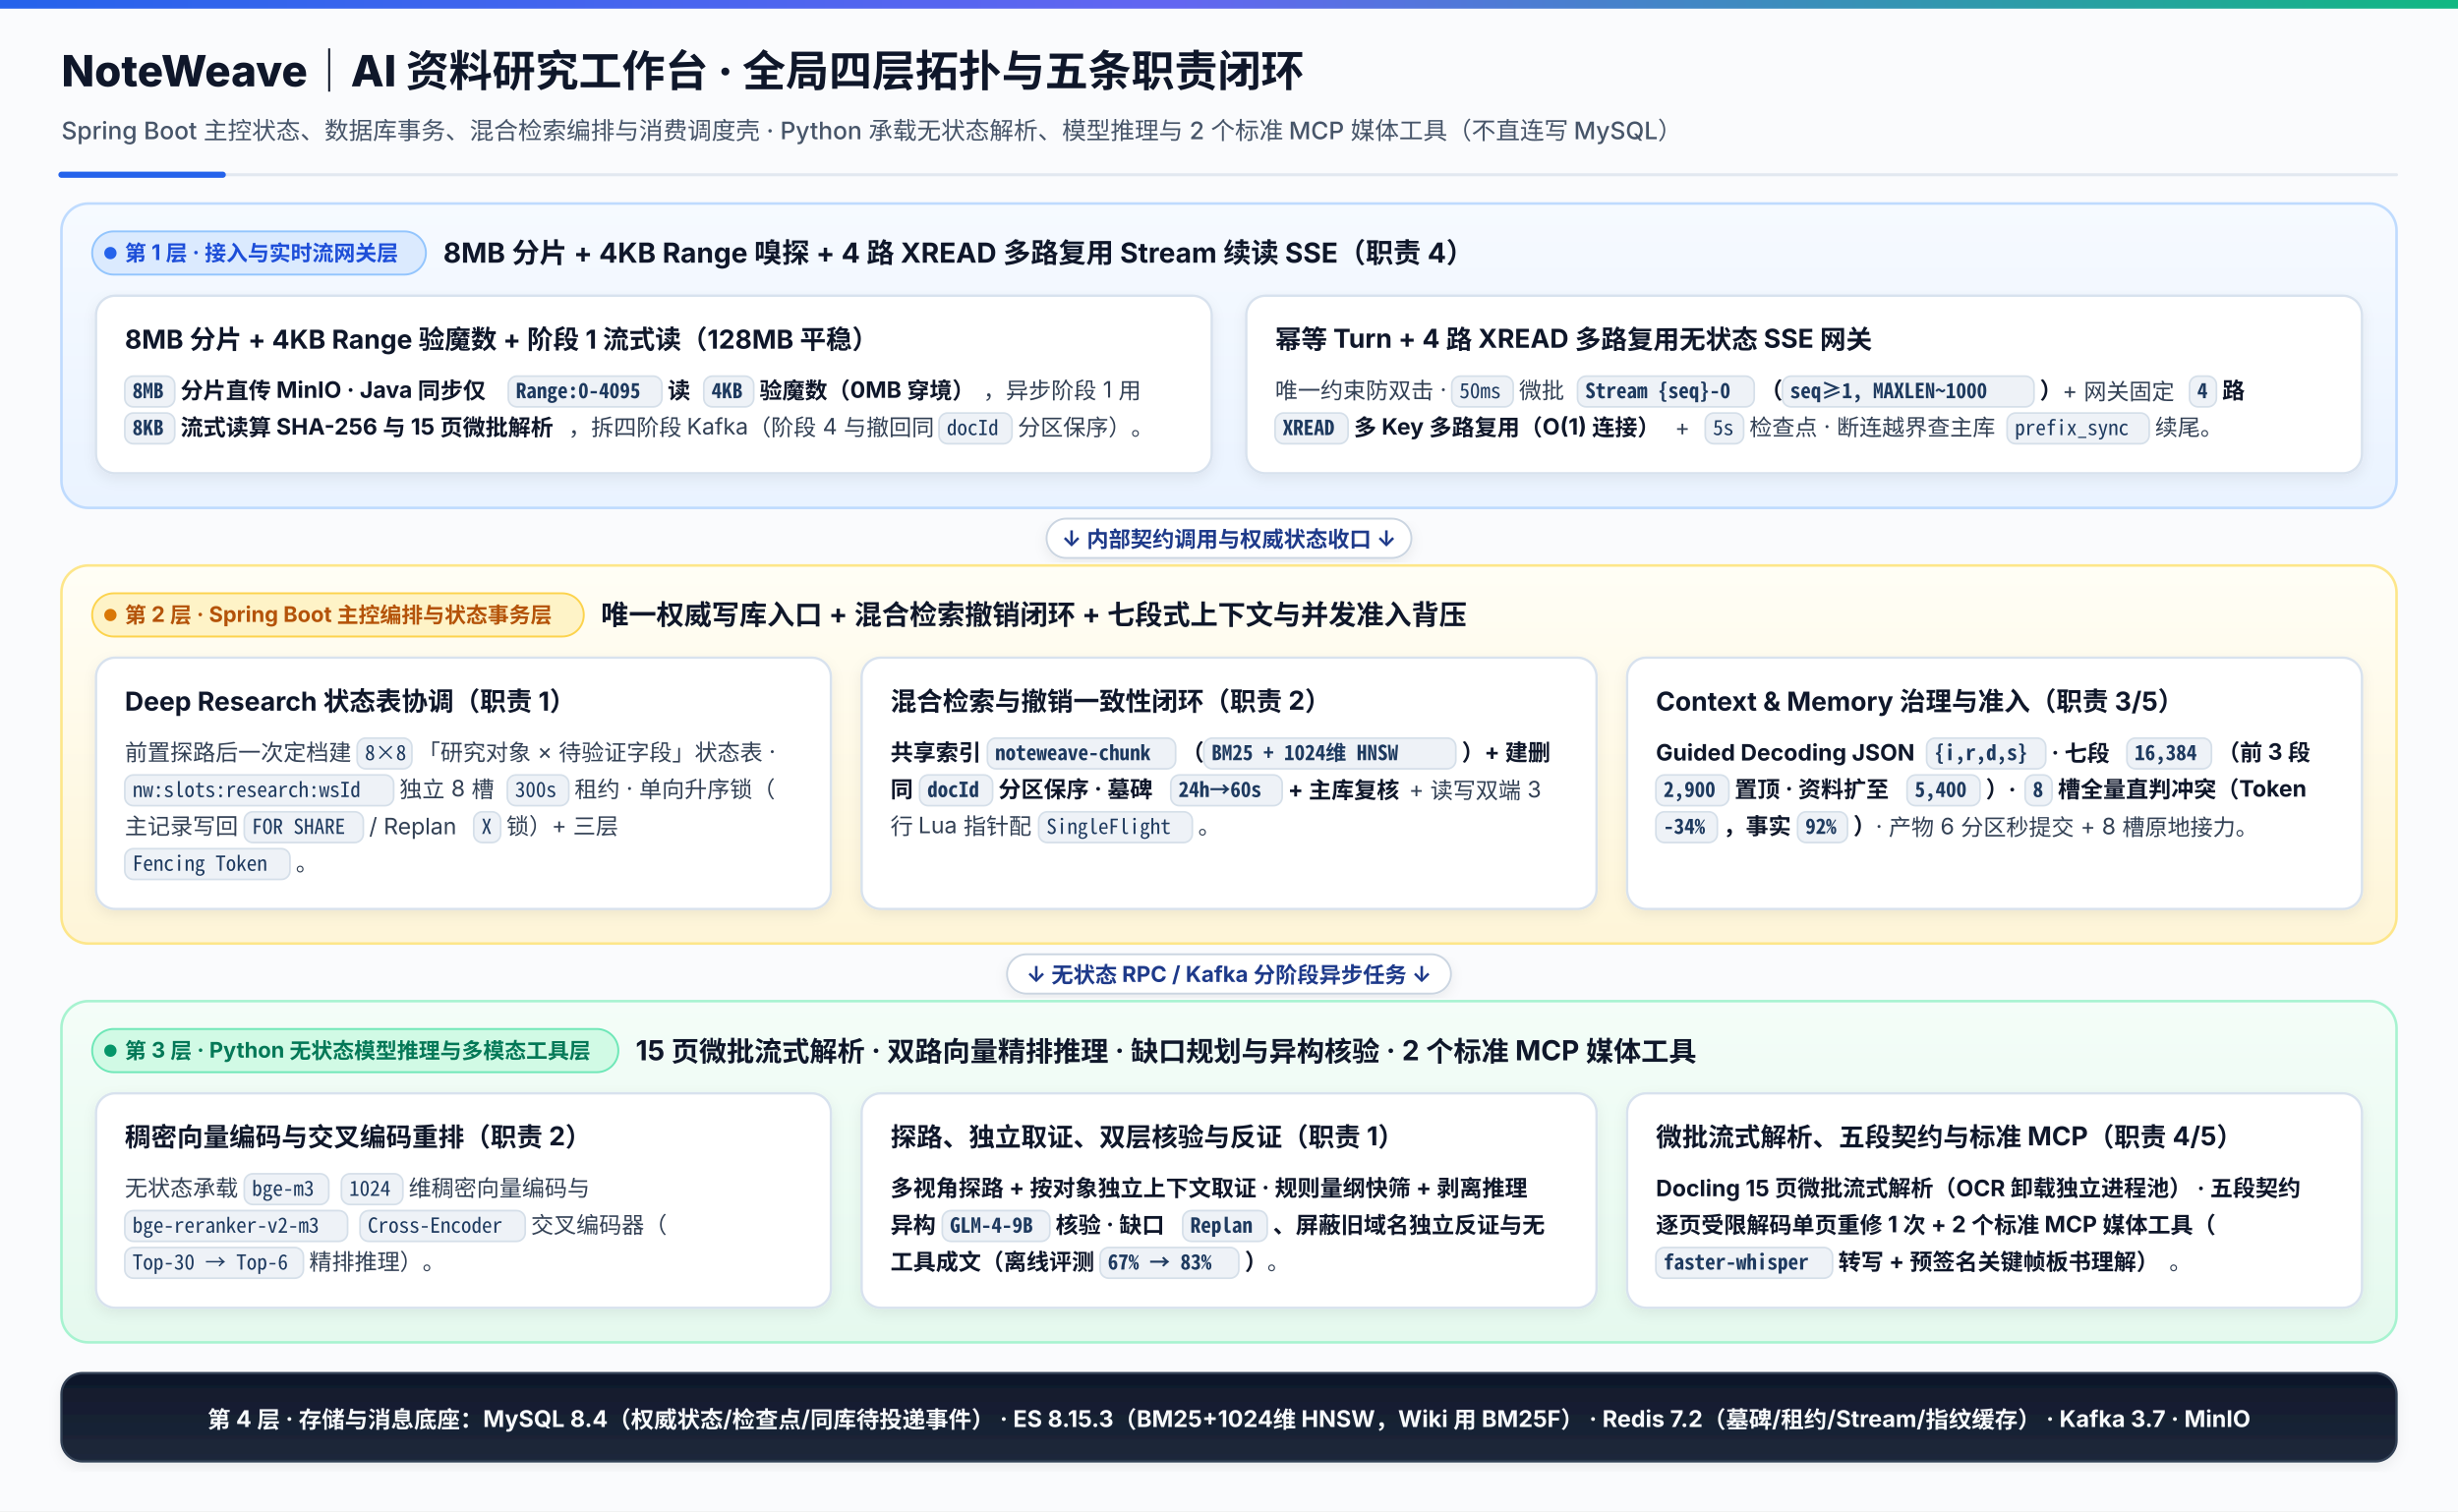
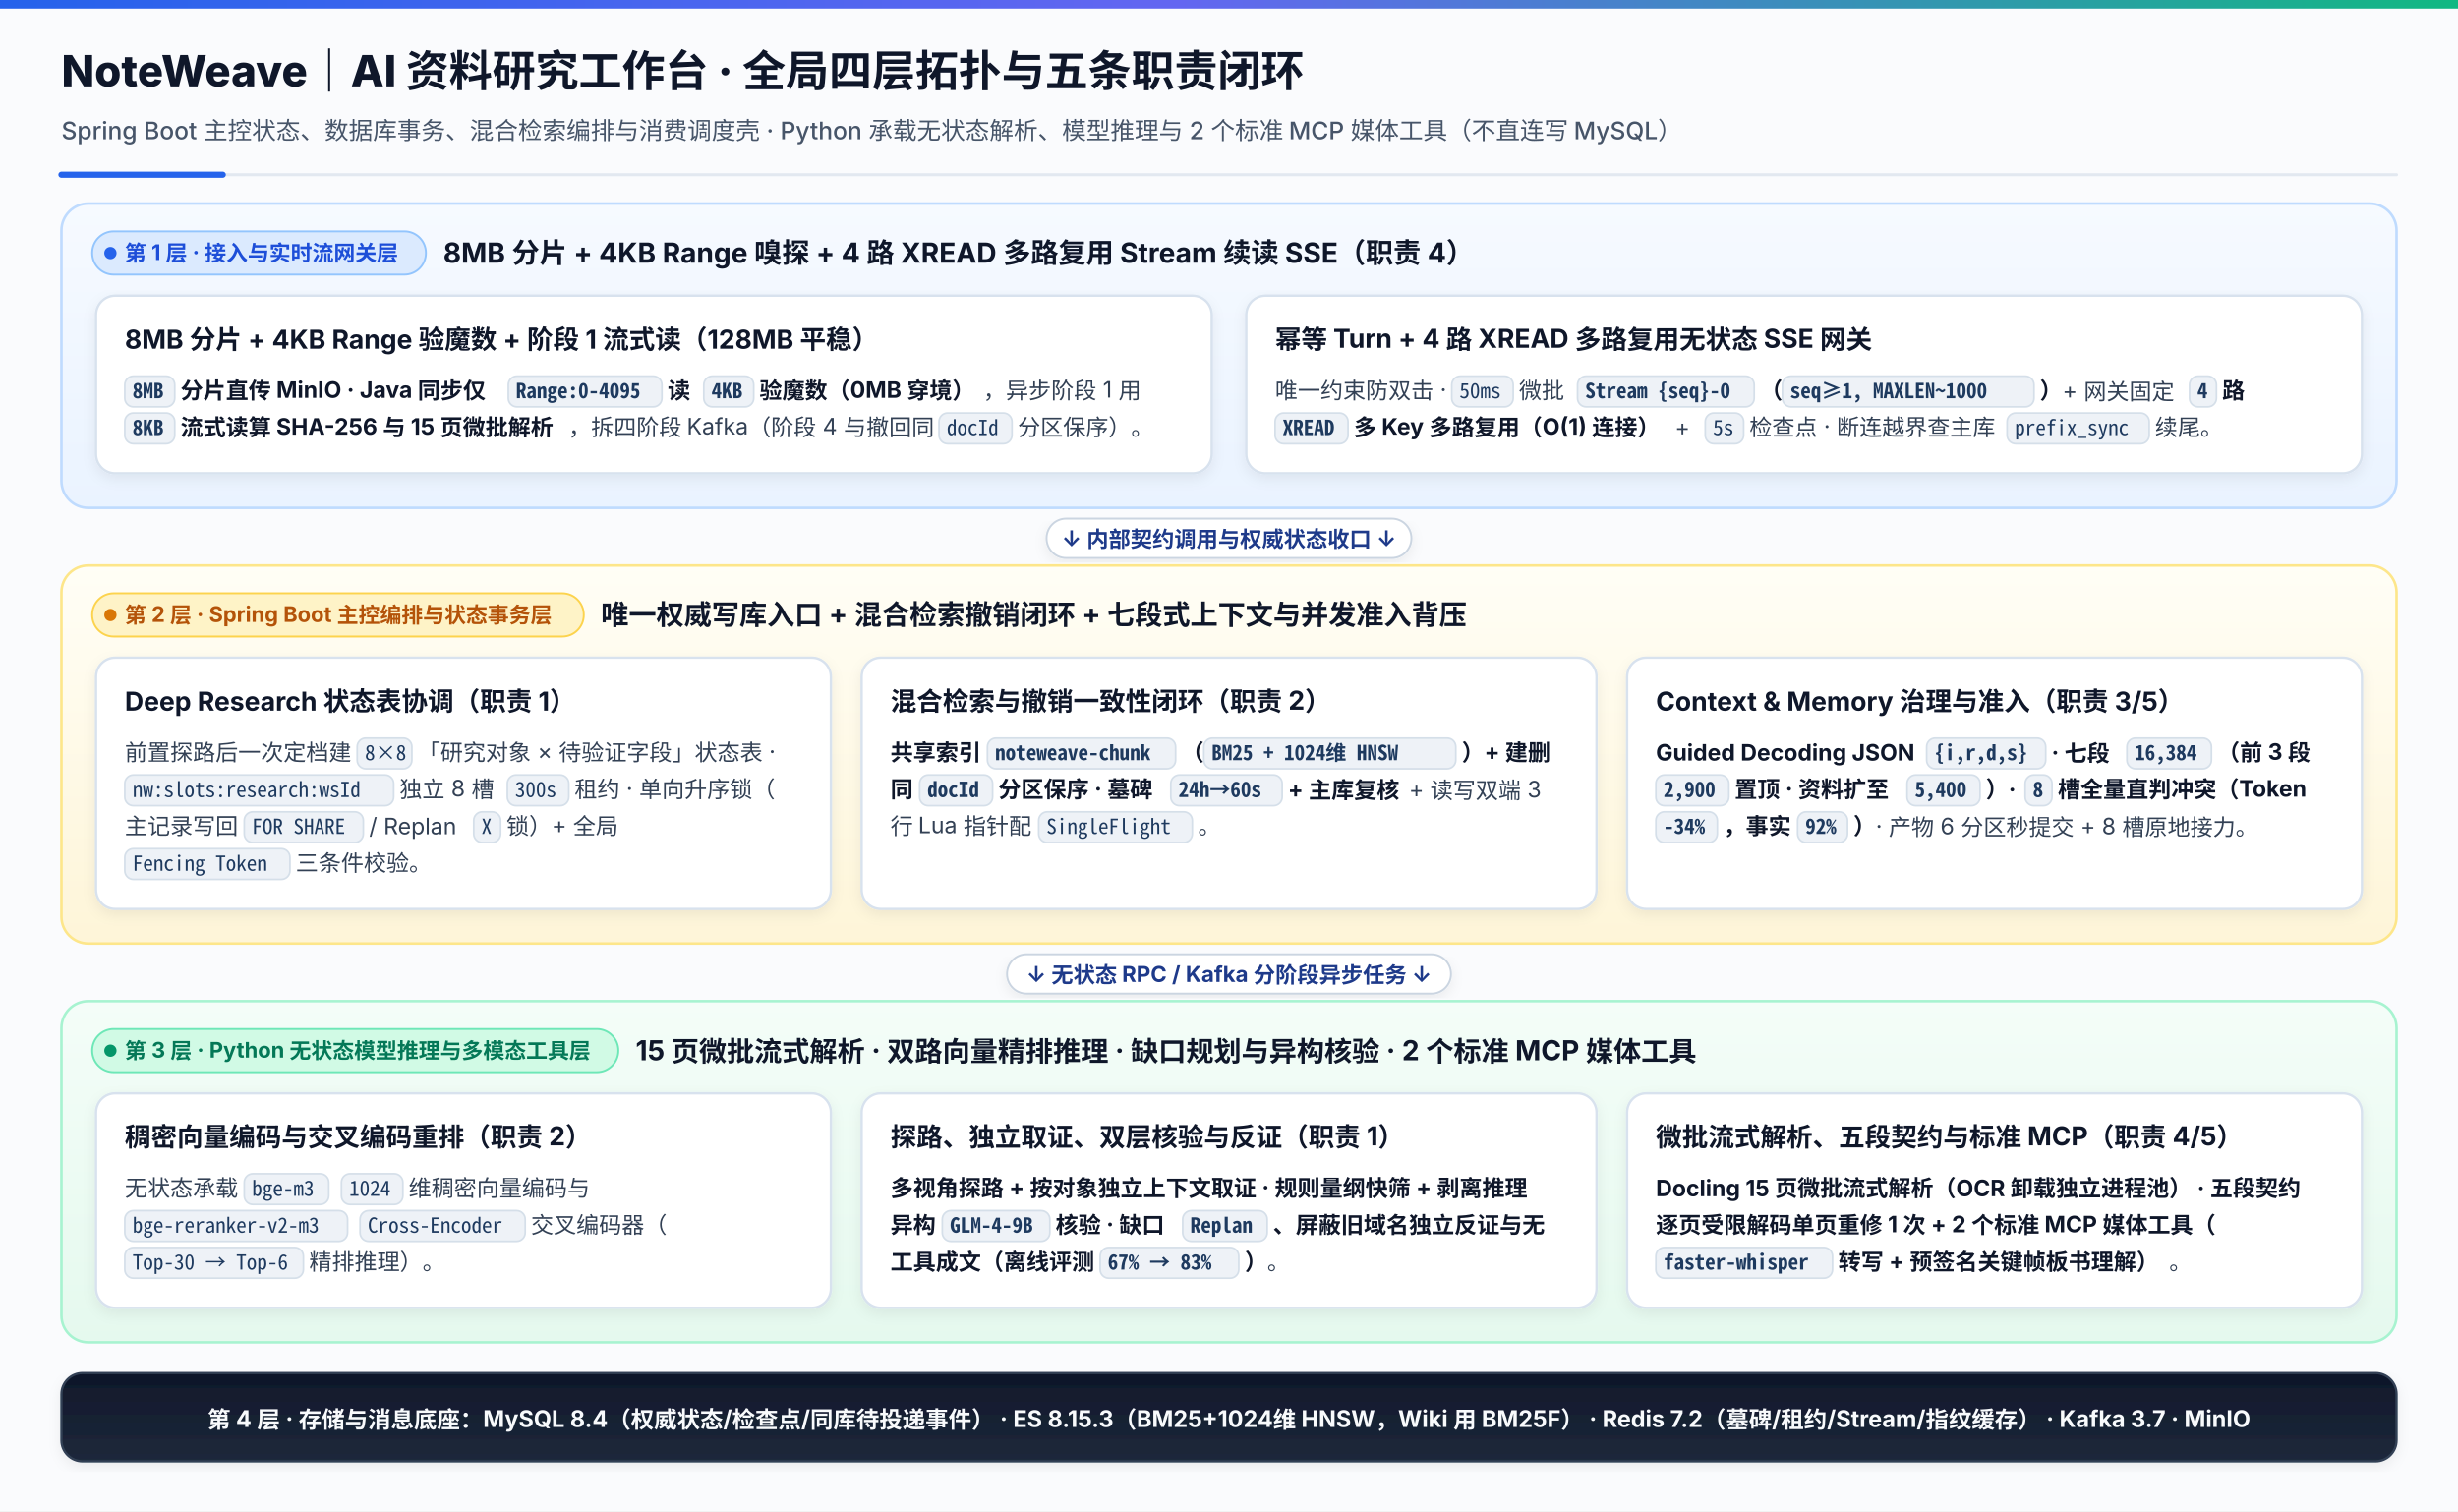
<svg xmlns="http://www.w3.org/2000/svg" width="1280" height="787" viewBox="0 0 1280 787">
  <defs>
    <linearGradient id="top-ribbon" x1="0%" y1="0%" x2="100%" y2="0%">
      <stop offset="0%" stop-color="#2563eb" />
      <stop offset="48%" stop-color="#6366f1" />
      <stop offset="100%" stop-color="#10b981" />
    </linearGradient>
    <filter id="card-shadow" x="-4%" y="-6%" width="108%" height="118%">
      <feDropShadow dx="0" dy="2.5" stdDeviation="3.2" flood-color="#0f172a" flood-opacity="0.065" />
    </filter>
    <linearGradient id="vg_0" x1="0%" y1="0%" x2="0%" y2="100%">
      <stop offset="0%" stop-color="#f6faff" />
      <stop offset="100%" stop-color="#eaf3ff" />
    </linearGradient>
    <linearGradient id="vg_1" x1="0%" y1="0%" x2="0%" y2="100%">
      <stop offset="0%" stop-color="#fffef6" />
      <stop offset="100%" stop-color="#fef5d8" />
    </linearGradient>
    <linearGradient id="vg_2" x1="0%" y1="0%" x2="0%" y2="100%">
      <stop offset="0%" stop-color="#f4fdf8" />
      <stop offset="100%" stop-color="#e5f9ee" />
    </linearGradient>
    <linearGradient id="vg_3" x1="0%" y1="0%" x2="0%" y2="100%">
      <stop offset="0%" stop-color="#0f172a" />
      <stop offset="100%" stop-color="#1e293b" />
    </linearGradient>
  </defs>
  <rect x="0" y="0" width="1280" height="787" fill="#fafbfd" />
  <rect x="0" y="0" width="1280" height="4.5" fill="url(#top-ribbon)" />
  <line x1="32.0" y1="91.0" x2="1248.0" y2="91.0" stroke="#e2e8f0" stroke-width="1.6" stroke-linecap="round" />
  <line x1="32.0" y1="91.0" x2="116.0" y2="91.0" stroke="#2563eb" stroke-width="3.2" stroke-linecap="round" />
  <rect x="32.0" y="106.0" width="1216.0" height="158.5" fill="url(#vg_0)" stroke="#bfdbfe" stroke-width="1.35" rx="14" ry="14" />
  <rect x="48.0" y="120.5" width="173.8" height="22.5" fill="#dbeafe" stroke="#93c5fd" stroke-width="1.0" rx="11.2" ry="11.2" />
  <rect x="50.0" y="154.0" width="581.0" height="92.5" fill="#ffffff" stroke="#d8e2ee" stroke-width="1.25" rx="10" ry="10" filter="url(#card-shadow)" />
  <rect x="65.0" y="195.9" width="26.0" height="16.0" fill="#eef2f7" stroke="#d5dfe9" stroke-width="0.9" rx="4.5" ry="4.5" />
  <rect x="264.7" y="195.9" width="80.0" height="16.0" fill="#eef2f7" stroke="#d5dfe9" stroke-width="0.9" rx="4.5" ry="4.5" />
  <rect x="366.5" y="195.9" width="26.0" height="16.0" fill="#eef2f7" stroke="#d5dfe9" stroke-width="0.9" rx="4.5" ry="4.5" />
  <rect x="65.0" y="215.1" width="26.0" height="16.0" fill="#eef2f7" stroke="#d5dfe9" stroke-width="0.9" rx="4.5" ry="4.5" />
  <rect x="489.0" y="215.1" width="38.0" height="16.0" fill="#eef2f7" stroke="#d5dfe9" stroke-width="0.9" rx="4.5" ry="4.5" />
  <rect x="649.0" y="154.0" width="581.0" height="92.5" fill="#ffffff" stroke="#d8e2ee" stroke-width="1.25" rx="10" ry="10" filter="url(#card-shadow)" />
  <rect x="756.0" y="195.9" width="32.0" height="16.0" fill="#eef2f7" stroke="#d5dfe9" stroke-width="0.9" rx="4.5" ry="4.5" />
  <rect x="821.5" y="195.9" width="92.0" height="16.0" fill="#eef2f7" stroke="#d5dfe9" stroke-width="0.9" rx="4.5" ry="4.5" />
  <rect x="928.2" y="195.9" width="131.0" height="16.0" fill="#eef2f7" stroke="#d5dfe9" stroke-width="0.9" rx="4.5" ry="4.5" />
  <rect x="1140.2" y="195.9" width="14.0" height="16.0" fill="#eef2f7" stroke="#d5dfe9" stroke-width="0.9" rx="4.5" ry="4.5" />
  <rect x="664.0" y="215.1" width="38.0" height="16.0" fill="#eef2f7" stroke="#d5dfe9" stroke-width="0.9" rx="4.5" ry="4.5" />
  <rect x="888.0" y="215.1" width="20.0" height="16.0" fill="#eef2f7" stroke="#d5dfe9" stroke-width="0.9" rx="4.5" ry="4.5" />
  <rect x="1045.2" y="215.1" width="74.0" height="16.0" fill="#eef2f7" stroke="#d5dfe9" stroke-width="0.9" rx="4.5" ry="4.5" />
  <rect x="545.0" y="270.1" width="190.0" height="20.5" fill="#ffffff" stroke="#cbd5e1" stroke-width="1.0" rx="10.2" ry="10.2" filter="url(#card-shadow)" />
  <rect x="32.0" y="294.5" width="1216.0" height="196.9" fill="url(#vg_1)" stroke="#fde68a" stroke-width="1.35" rx="14" ry="14" />
  <rect x="48.0" y="309.0" width="256.0" height="22.5" fill="#fef3c7" stroke="#fcd34d" stroke-width="1.0" rx="11.2" ry="11.2" />
  <rect x="50.0" y="342.5" width="382.7" height="130.9" fill="#ffffff" stroke="#d8e2ee" stroke-width="1.25" rx="10" ry="10" filter="url(#card-shadow)" />
  <rect x="186.0" y="384.4" width="28.5" height="16.0" fill="#eef2f7" stroke="#d5dfe9" stroke-width="0.9" rx="4.5" ry="4.5" />
  <rect x="65.0" y="403.6" width="140.0" height="16.0" fill="#eef2f7" stroke="#d5dfe9" stroke-width="0.9" rx="4.5" ry="4.5" />
  <rect x="264.2" y="403.6" width="32.0" height="16.0" fill="#eef2f7" stroke="#d5dfe9" stroke-width="0.9" rx="4.5" ry="4.5" />
  <rect x="127.2" y="422.8" width="62.0" height="16.0" fill="#eef2f7" stroke="#d5dfe9" stroke-width="0.9" rx="4.5" ry="4.5" />
  <rect x="246.7" y="422.8" width="14.0" height="16.0" fill="#eef2f7" stroke="#d5dfe9" stroke-width="0.9" rx="4.5" ry="4.5" />
  <rect x="65.0" y="442.0" width="86.0" height="16.0" fill="#eef2f7" stroke="#d5dfe9" stroke-width="0.9" rx="4.5" ry="4.5" />
  <rect x="448.7" y="342.5" width="382.7" height="130.9" fill="#ffffff" stroke="#d8e2ee" stroke-width="1.25" rx="10" ry="10" filter="url(#card-shadow)" />
  <rect x="514.2" y="384.4" width="98.0" height="16.0" fill="#eef2f7" stroke="#d5dfe9" stroke-width="0.9" rx="4.5" ry="4.5" />
  <rect x="626.9" y="384.4" width="131.2" height="16.0" fill="#eef2f7" stroke="#d5dfe9" stroke-width="0.9" rx="4.5" ry="4.5" />
  <rect x="478.9" y="403.6" width="38.0" height="16.0" fill="#eef2f7" stroke="#d5dfe9" stroke-width="0.9" rx="4.5" ry="4.5" />
  <rect x="609.7" y="403.6" width="58.0" height="16.0" fill="#eef2f7" stroke="#d5dfe9" stroke-width="0.9" rx="4.5" ry="4.5" />
  <rect x="540.9" y="422.8" width="80.0" height="16.0" fill="#eef2f7" stroke="#d5dfe9" stroke-width="0.9" rx="4.5" ry="4.5" />
  <rect x="847.3" y="342.5" width="382.7" height="130.9" fill="#ffffff" stroke="#d8e2ee" stroke-width="1.25" rx="10" ry="10" filter="url(#card-shadow)" />
  <rect x="1003.3" y="384.4" width="62.0" height="16.0" fill="#eef2f7" stroke="#d5dfe9" stroke-width="0.9" rx="4.5" ry="4.5" />
  <rect x="1107.6" y="384.4" width="44.0" height="16.0" fill="#eef2f7" stroke="#d5dfe9" stroke-width="0.9" rx="4.5" ry="4.5" />
  <rect x="862.3" y="403.6" width="38.0" height="16.0" fill="#eef2f7" stroke="#d5dfe9" stroke-width="0.9" rx="4.5" ry="4.5" />
  <rect x="993.1" y="403.6" width="38.0" height="16.0" fill="#eef2f7" stroke="#d5dfe9" stroke-width="0.9" rx="4.5" ry="4.5" />
  <rect x="1054.6" y="403.6" width="14.0" height="16.0" fill="#eef2f7" stroke="#d5dfe9" stroke-width="0.9" rx="4.5" ry="4.5" />
  <rect x="862.3" y="422.8" width="32.0" height="16.0" fill="#eef2f7" stroke="#d5dfe9" stroke-width="0.9" rx="4.5" ry="4.5" />
  <rect x="936.1" y="422.8" width="26.0" height="16.0" fill="#eef2f7" stroke="#d5dfe9" stroke-width="0.9" rx="4.5" ry="4.5" />
  <rect x="524.4" y="497.0" width="231.2" height="20.5" fill="#ffffff" stroke="#cbd5e1" stroke-width="1.0" rx="10.2" ry="10.2" filter="url(#card-shadow)" />
  <rect x="32.0" y="521.4" width="1216.0" height="177.7" fill="url(#vg_2)" stroke="#a7f3d0" stroke-width="1.35" rx="14" ry="14" />
  <rect x="48.0" y="535.9" width="274.0" height="22.5" fill="#d1fae5" stroke="#6ee7b7" stroke-width="1.0" rx="11.2" ry="11.2" />
  <rect x="50.0" y="569.4" width="382.7" height="111.7" fill="#ffffff" stroke="#d8e2ee" stroke-width="1.25" rx="10" ry="10" filter="url(#card-shadow)" />
  <rect x="127.2" y="611.3" width="44.0" height="16.0" fill="#eef2f7" stroke="#d5dfe9" stroke-width="0.9" rx="4.5" ry="4.5" />
  <rect x="177.8" y="611.3" width="32.0" height="16.0" fill="#eef2f7" stroke="#d5dfe9" stroke-width="0.9" rx="4.5" ry="4.5" />
  <rect x="65.0" y="630.5" width="116.0" height="16.0" fill="#eef2f7" stroke="#d5dfe9" stroke-width="0.9" rx="4.5" ry="4.5" />
  <rect x="187.5" y="630.5" width="86.0" height="16.0" fill="#eef2f7" stroke="#d5dfe9" stroke-width="0.9" rx="4.5" ry="4.5" />
  <rect x="65.0" y="649.7" width="93.0" height="16.0" fill="#eef2f7" stroke="#d5dfe9" stroke-width="0.9" rx="4.5" ry="4.5" />
  <rect x="448.7" y="569.4" width="382.7" height="111.7" fill="#ffffff" stroke="#d8e2ee" stroke-width="1.25" rx="10" ry="10" filter="url(#card-shadow)" />
  <rect x="490.7" y="630.5" width="56.0" height="16.0" fill="#eef2f7" stroke="#d5dfe9" stroke-width="0.9" rx="4.5" ry="4.5" />
  <rect x="615.9" y="630.5" width="44.0" height="16.0" fill="#eef2f7" stroke="#d5dfe9" stroke-width="0.9" rx="4.5" ry="4.5" />
  <rect x="572.9" y="649.7" width="72.2" height="16.0" fill="#eef2f7" stroke="#d5dfe9" stroke-width="0.9" rx="4.5" ry="4.5" />
  <rect x="847.3" y="569.4" width="382.7" height="111.7" fill="#ffffff" stroke="#d8e2ee" stroke-width="1.25" rx="10" ry="10" filter="url(#card-shadow)" />
  <rect x="862.3" y="649.7" width="92.0" height="16.0" fill="#eef2f7" stroke="#d5dfe9" stroke-width="0.9" rx="4.5" ry="4.5" />
  <rect x="32.0" y="715.1" width="1216.0" height="46.0" fill="url(#vg_3)" stroke="#334155" stroke-width="1.2" rx="11" ry="11" filter="url(#card-shadow)" />
  <circle cx="57.5" cy="131.8" r="3.2" fill="#2563eb" />
  <circle cx="57.5" cy="320.3" r="3.2" fill="#d97706" />
  <circle cx="57.5" cy="547.2" r="3.2" fill="#059669" />
  <text x="32.0" y="45.0" font-family="Inter, Noto Sans CJK SC, Noto Sans SC, PingFang SC, Microsoft YaHei, sans-serif" font-size="22.5px" font-weight="800" fill="#0f172a">NoteWeave｜AI 资料研究工作台 · 全局四层拓扑与五条职责闭环</text>
  <text x="32.0" y="72.5" font-family="Inter, Noto Sans CJK SC, Noto Sans SC, PingFang SC, Microsoft YaHei, sans-serif" font-size="12.6px" font-weight="500" fill="#475569">Spring Boot 主控状态、数据库事务、混合检索编排与消费调度壳 · Python 承载无状态解析、模型推理与 2 个标准 MCP 媒体工具（不直连写 MySQL）</text>
  <text x="65.0" y="135.8" font-family="Inter, Noto Sans CJK SC, Noto Sans SC, PingFang SC, Microsoft YaHei, sans-serif" font-size="11.2px" font-weight="700" fill="#1d4ed8">第 1 层 · 接入与实时流网关层</text>
  <text x="230.8" y="136.8" font-family="Inter, Noto Sans CJK SC, Noto Sans SC, PingFang SC, Microsoft YaHei, sans-serif" font-size="14.4px" font-weight="700" fill="#0f172a">8MB 分片 + 4KB Range 嗅探 + 4 路 XREAD 多路复用 Stream 续读 SSE（职责 4）</text>
  <text x="65.0" y="181.6" font-family="Inter, Noto Sans CJK SC, Noto Sans SC, PingFang SC, Microsoft YaHei, sans-serif" font-size="13.6px" font-weight="700" fill="#0f172a">8MB 分片 + 4KB Range 验魔数 + 阶段 1 流式读（128MB 平稳）</text>
  <text x="69.0" y="207.4" font-family="Cascadia Mono, JetBrains Mono, Consolas, Noto Sans Mono CJK SC, monospace" font-size="10.8px" font-weight="700" fill="#1e3a5f">8MB</text>
  <text x="94.0" y="207.6" font-family="Inter, Noto Sans CJK SC, Noto Sans SC, PingFang SC, Microsoft YaHei, sans-serif" font-size="11.8px" font-weight="700" fill="#0f172a"> 分片直传 MinIO · Java 同步仅 </text>
  <text x="268.7" y="207.4" font-family="Cascadia Mono, JetBrains Mono, Consolas, Noto Sans Mono CJK SC, monospace" font-size="10.8px" font-weight="700" fill="#1e3a5f">Range:0-4095</text>
  <text x="347.7" y="207.6" font-family="Inter, Noto Sans CJK SC, Noto Sans SC, PingFang SC, Microsoft YaHei, sans-serif" font-size="11.8px" font-weight="700" fill="#0f172a"> 读 </text>
  <text x="370.5" y="207.4" font-family="Cascadia Mono, JetBrains Mono, Consolas, Noto Sans Mono CJK SC, monospace" font-size="10.8px" font-weight="700" fill="#1e3a5f">4KB</text>
  <text x="395.5" y="207.6" font-family="Inter, Noto Sans CJK SC, Noto Sans SC, PingFang SC, Microsoft YaHei, sans-serif" font-size="11.8px" font-weight="700" fill="#0f172a"> 验魔数（0MB 穿境）</text>
  <text x="512.0" y="207.6" font-family="Inter, Noto Sans CJK SC, Noto Sans SC, PingFang SC, Microsoft YaHei, sans-serif" font-size="11.8px" font-weight="400" fill="#334155">，异步阶段 1 用 </text>
  <text x="69.0" y="226.6" font-family="Cascadia Mono, JetBrains Mono, Consolas, Noto Sans Mono CJK SC, monospace" font-size="10.8px" font-weight="700" fill="#1e3a5f">8KB</text>
  <text x="94.0" y="226.8" font-family="Inter, Noto Sans CJK SC, Noto Sans SC, PingFang SC, Microsoft YaHei, sans-serif" font-size="11.8px" font-weight="700" fill="#0f172a"> 流式读算 SHA-256 与 15 页微批解析</text>
  <text x="296.0" y="226.8" font-family="Inter, Noto Sans CJK SC, Noto Sans SC, PingFang SC, Microsoft YaHei, sans-serif" font-size="11.8px" font-weight="400" fill="#334155">，拆四阶段 Kafka（阶段 4 与撤回同 </text>
  <text x="493.0" y="226.6" font-family="Cascadia Mono, JetBrains Mono, Consolas, Noto Sans Mono CJK SC, monospace" font-size="10.8px" font-weight="400" fill="#1e3a5f">docId</text>
  <text x="530.0" y="226.8" font-family="Inter, Noto Sans CJK SC, Noto Sans SC, PingFang SC, Microsoft YaHei, sans-serif" font-size="11.8px" font-weight="400" fill="#334155"> 分区保序）。</text>
  <text x="664.0" y="181.6" font-family="Inter, Noto Sans CJK SC, Noto Sans SC, PingFang SC, Microsoft YaHei, sans-serif" font-size="13.6px" font-weight="700" fill="#0f172a">幂等 Turn + 4 路 XREAD 多路复用无状态 SSE 网关</text>
  <text x="664.0" y="207.6" font-family="Inter, Noto Sans CJK SC, Noto Sans SC, PingFang SC, Microsoft YaHei, sans-serif" font-size="11.8px" font-weight="400" fill="#334155">唯一约束防双击 · </text>
  <text x="760.0" y="207.4" font-family="Cascadia Mono, JetBrains Mono, Consolas, Noto Sans Mono CJK SC, monospace" font-size="10.8px" font-weight="400" fill="#1e3a5f">50ms</text>
  <text x="791.0" y="207.6" font-family="Inter, Noto Sans CJK SC, Noto Sans SC, PingFang SC, Microsoft YaHei, sans-serif" font-size="11.8px" font-weight="400" fill="#334155"> 微批 </text>
  <text x="825.5" y="207.4" font-family="Cascadia Mono, JetBrains Mono, Consolas, Noto Sans Mono CJK SC, monospace" font-size="10.8px" font-weight="700" fill="#1e3a5f">Stream {seq}-0</text>
  <text x="916.5" y="207.6" font-family="Inter, Noto Sans CJK SC, Noto Sans SC, PingFang SC, Microsoft YaHei, sans-serif" font-size="11.8px" font-weight="700" fill="#0f172a">（</text>
  <text x="932.2" y="207.4" font-family="Cascadia Mono, JetBrains Mono, Consolas, Noto Sans Mono CJK SC, monospace" font-size="10.8px" font-weight="700" fill="#1e3a5f">seq≥1, MAXLEN~1000</text>
  <text x="1062.2" y="207.6" font-family="Inter, Noto Sans CJK SC, Noto Sans SC, PingFang SC, Microsoft YaHei, sans-serif" font-size="11.8px" font-weight="700" fill="#0f172a">）</text>
  <text x="1074.0" y="207.6" font-family="Inter, Noto Sans CJK SC, Noto Sans SC, PingFang SC, Microsoft YaHei, sans-serif" font-size="11.8px" font-weight="400" fill="#334155"> + 网关固定 </text>
  <text x="1144.2" y="207.4" font-family="Cascadia Mono, JetBrains Mono, Consolas, Noto Sans Mono CJK SC, monospace" font-size="10.8px" font-weight="700" fill="#1e3a5f">4</text>
  <text x="1157.2" y="207.6" font-family="Inter, Noto Sans CJK SC, Noto Sans SC, PingFang SC, Microsoft YaHei, sans-serif" font-size="11.8px" font-weight="700" fill="#0f172a"> 路 </text>
  <text x="668.0" y="226.6" font-family="Cascadia Mono, JetBrains Mono, Consolas, Noto Sans Mono CJK SC, monospace" font-size="10.8px" font-weight="700" fill="#1e3a5f">XREAD</text>
  <text x="705.0" y="226.8" font-family="Inter, Noto Sans CJK SC, Noto Sans SC, PingFang SC, Microsoft YaHei, sans-serif" font-size="11.8px" font-weight="700" fill="#0f172a"> 多 Key 多路复用（O(1) 连接）</text>
  <text x="872.2" y="226.8" font-family="Inter, Noto Sans CJK SC, Noto Sans SC, PingFang SC, Microsoft YaHei, sans-serif" font-size="11.8px" font-weight="400" fill="#334155"> + </text>
  <text x="892.0" y="226.6" font-family="Cascadia Mono, JetBrains Mono, Consolas, Noto Sans Mono CJK SC, monospace" font-size="10.8px" font-weight="400" fill="#1e3a5f">5s</text>
  <text x="911.0" y="226.8" font-family="Inter, Noto Sans CJK SC, Noto Sans SC, PingFang SC, Microsoft YaHei, sans-serif" font-size="11.8px" font-weight="400" fill="#334155"> 检查点 · 断连越界查主库 </text>
  <text x="1049.2" y="226.6" font-family="Cascadia Mono, JetBrains Mono, Consolas, Noto Sans Mono CJK SC, monospace" font-size="10.8px" font-weight="400" fill="#1e3a5f">prefix_sync</text>
  <text x="1122.2" y="226.8" font-family="Inter, Noto Sans CJK SC, Noto Sans SC, PingFang SC, Microsoft YaHei, sans-serif" font-size="11.8px" font-weight="400" fill="#334155"> 续尾。</text>
  <text x="640.0" y="284.5" font-family="Inter, Noto Sans CJK SC, Noto Sans SC, PingFang SC, Microsoft YaHei, sans-serif" font-size="11.4px" font-weight="700" fill="#1e3a8a" text-anchor="middle">↓ 内部契约调用与权威状态收口 ↓</text>
  <text x="65.0" y="324.3" font-family="Inter, Noto Sans CJK SC, Noto Sans SC, PingFang SC, Microsoft YaHei, sans-serif" font-size="11.2px" font-weight="700" fill="#b45309">第 2 层 · Spring Boot 主控编排与状态事务层</text>
  <text x="313.0" y="325.3" font-family="Inter, Noto Sans CJK SC, Noto Sans SC, PingFang SC, Microsoft YaHei, sans-serif" font-size="14.4px" font-weight="700" fill="#0f172a">唯一权威写库入口 + 混合检索撤销闭环 + 七段式上下文与并发准入背压</text>
  <text x="65.0" y="370.1" font-family="Inter, Noto Sans CJK SC, Noto Sans SC, PingFang SC, Microsoft YaHei, sans-serif" font-size="13.6px" font-weight="700" fill="#0f172a">Deep Research 状态表协调（职责 1）</text>
  <text x="65.0" y="396.1" font-family="Inter, Noto Sans CJK SC, Noto Sans SC, PingFang SC, Microsoft YaHei, sans-serif" font-size="11.8px" font-weight="400" fill="#334155">前置探路后一次定档建 </text>
  <text x="190.0" y="395.9" font-family="Cascadia Mono, JetBrains Mono, Consolas, Noto Sans Mono CJK SC, monospace" font-size="10.8px" font-weight="400" fill="#1e3a5f">8×8</text>
  <text x="217.5" y="396.1" font-family="Inter, Noto Sans CJK SC, Noto Sans SC, PingFang SC, Microsoft YaHei, sans-serif" font-size="11.8px" font-weight="400" fill="#334155">「研究对象 × 待验证字段」状态表 · </text>
  <text x="69.0" y="415.1" font-family="Cascadia Mono, JetBrains Mono, Consolas, Noto Sans Mono CJK SC, monospace" font-size="10.8px" font-weight="400" fill="#1e3a5f">nw:slots:research:wsId</text>
  <text x="208.0" y="415.3" font-family="Inter, Noto Sans CJK SC, Noto Sans SC, PingFang SC, Microsoft YaHei, sans-serif" font-size="11.8px" font-weight="400" fill="#334155"> 独立 8 槽 </text>
  <text x="268.2" y="415.1" font-family="Cascadia Mono, JetBrains Mono, Consolas, Noto Sans Mono CJK SC, monospace" font-size="10.8px" font-weight="400" fill="#1e3a5f">300s</text>
  <text x="299.2" y="415.3" font-family="Inter, Noto Sans CJK SC, Noto Sans SC, PingFang SC, Microsoft YaHei, sans-serif" font-size="11.8px" font-weight="400" fill="#334155"> 租约 · 单向升序锁（</text>
  <text x="65.0" y="434.5" font-family="Inter, Noto Sans CJK SC, Noto Sans SC, PingFang SC, Microsoft YaHei, sans-serif" font-size="11.8px" font-weight="400" fill="#334155">主记录写回 </text>
  <text x="131.2" y="434.3" font-family="Cascadia Mono, JetBrains Mono, Consolas, Noto Sans Mono CJK SC, monospace" font-size="10.8px" font-weight="400" fill="#1e3a5f">FOR SHARE</text>
  <text x="192.2" y="434.5" font-family="Inter, Noto Sans CJK SC, Noto Sans SC, PingFang SC, Microsoft YaHei, sans-serif" font-size="11.8px" font-weight="400" fill="#334155"> / Replan </text>
  <text x="250.7" y="434.3" font-family="Cascadia Mono, JetBrains Mono, Consolas, Noto Sans Mono CJK SC, monospace" font-size="10.8px" font-weight="400" fill="#1e3a5f">X</text>
-   <text x="263.7" y="434.5" font-family="Inter, Noto Sans CJK SC, Noto Sans SC, PingFang SC, Microsoft YaHei, sans-serif" font-size="11.8px" font-weight="400" fill="#334155"> 锁）+ 三层 </text>
+   <text x="263.7" y="434.5" font-family="Inter, Noto Sans CJK SC, Noto Sans SC, PingFang SC, Microsoft YaHei, sans-serif" font-size="11.8px" font-weight="400" fill="#334155"> 锁）+ 全局 </text>
  <text x="69.0" y="453.5" font-family="Cascadia Mono, JetBrains Mono, Consolas, Noto Sans Mono CJK SC, monospace" font-size="10.8px" font-weight="400" fill="#1e3a5f">Fencing Token</text>
-   <text x="154.0" y="453.7" font-family="Inter, Noto Sans CJK SC, Noto Sans SC, PingFang SC, Microsoft YaHei, sans-serif" font-size="11.8px" font-weight="400" fill="#334155">。</text>
+   <text x="154.0" y="453.7" font-family="Inter, Noto Sans CJK SC, Noto Sans SC, PingFang SC, Microsoft YaHei, sans-serif" font-size="11.8px" font-weight="400" fill="#334155"> 三条件校验。</text>
  <text x="463.7" y="370.1" font-family="Inter, Noto Sans CJK SC, Noto Sans SC, PingFang SC, Microsoft YaHei, sans-serif" font-size="13.6px" font-weight="700" fill="#0f172a">混合检索与撤销一致性闭环（职责 2）</text>
  <text x="463.7" y="396.1" font-family="Inter, Noto Sans CJK SC, Noto Sans SC, PingFang SC, Microsoft YaHei, sans-serif" font-size="11.8px" font-weight="700" fill="#0f172a">共享索引 </text>
  <text x="518.2" y="395.9" font-family="Cascadia Mono, JetBrains Mono, Consolas, Noto Sans Mono CJK SC, monospace" font-size="10.8px" font-weight="700" fill="#1e3a5f">noteweave-chunk</text>
  <text x="615.2" y="396.1" font-family="Inter, Noto Sans CJK SC, Noto Sans SC, PingFang SC, Microsoft YaHei, sans-serif" font-size="11.8px" font-weight="700" fill="#0f172a">（</text>
  <text x="630.9" y="395.9" font-family="Cascadia Mono, JetBrains Mono, Consolas, Noto Sans Mono CJK SC, monospace" font-size="10.8px" font-weight="700" fill="#1e3a5f">BM25 + 1024维 HNSW</text>
  <text x="761.2" y="396.1" font-family="Inter, Noto Sans CJK SC, Noto Sans SC, PingFang SC, Microsoft YaHei, sans-serif" font-size="11.8px" font-weight="700" fill="#0f172a">）+ 建删</text>
  <text x="463.7" y="415.3" font-family="Inter, Noto Sans CJK SC, Noto Sans SC, PingFang SC, Microsoft YaHei, sans-serif" font-size="11.8px" font-weight="700" fill="#0f172a">同 </text>
  <text x="482.9" y="415.1" font-family="Cascadia Mono, JetBrains Mono, Consolas, Noto Sans Mono CJK SC, monospace" font-size="10.8px" font-weight="700" fill="#1e3a5f">docId</text>
  <text x="519.9" y="415.3" font-family="Inter, Noto Sans CJK SC, Noto Sans SC, PingFang SC, Microsoft YaHei, sans-serif" font-size="11.8px" font-weight="700" fill="#0f172a"> 分区保序 · 墓碑 </text>
  <text x="613.7" y="415.1" font-family="Cascadia Mono, JetBrains Mono, Consolas, Noto Sans Mono CJK SC, monospace" font-size="10.8px" font-weight="700" fill="#1e3a5f">24h→60s</text>
  <text x="670.7" y="415.3" font-family="Inter, Noto Sans CJK SC, Noto Sans SC, PingFang SC, Microsoft YaHei, sans-serif" font-size="11.8px" font-weight="700" fill="#0f172a"> + 主库复核</text>
  <text x="733.7" y="415.3" font-family="Inter, Noto Sans CJK SC, Noto Sans SC, PingFang SC, Microsoft YaHei, sans-serif" font-size="11.8px" font-weight="400" fill="#334155"> + 读写双端 3</text>
  <text x="463.7" y="434.5" font-family="Inter, Noto Sans CJK SC, Noto Sans SC, PingFang SC, Microsoft YaHei, sans-serif" font-size="11.8px" font-weight="400" fill="#334155">行 Lua 指针配 </text>
  <text x="544.9" y="434.3" font-family="Cascadia Mono, JetBrains Mono, Consolas, Noto Sans Mono CJK SC, monospace" font-size="10.8px" font-weight="400" fill="#1e3a5f">SingleFlight</text>
  <text x="623.9" y="434.5" font-family="Inter, Noto Sans CJK SC, Noto Sans SC, PingFang SC, Microsoft YaHei, sans-serif" font-size="11.8px" font-weight="400" fill="#334155">。</text>
  <text x="862.3" y="370.1" font-family="Inter, Noto Sans CJK SC, Noto Sans SC, PingFang SC, Microsoft YaHei, sans-serif" font-size="13.6px" font-weight="700" fill="#0f172a">Context &amp; Memory 治理与准入（职责 3/5）</text>
  <text x="862.3" y="396.1" font-family="Inter, Noto Sans CJK SC, Noto Sans SC, PingFang SC, Microsoft YaHei, sans-serif" font-size="11.8px" font-weight="700" fill="#0f172a">Guided Decoding JSON </text>
  <text x="1007.3" y="395.9" font-family="Cascadia Mono, JetBrains Mono, Consolas, Noto Sans Mono CJK SC, monospace" font-size="10.8px" font-weight="700" fill="#1e3a5f">{i,r,d,s}</text>
  <text x="1068.3" y="396.1" font-family="Inter, Noto Sans CJK SC, Noto Sans SC, PingFang SC, Microsoft YaHei, sans-serif" font-size="11.8px" font-weight="700" fill="#0f172a"> · 七段 </text>
  <text x="1111.6" y="395.9" font-family="Cascadia Mono, JetBrains Mono, Consolas, Noto Sans Mono CJK SC, monospace" font-size="10.8px" font-weight="700" fill="#1e3a5f">16,384</text>
  <text x="1154.6" y="396.1" font-family="Inter, Noto Sans CJK SC, Noto Sans SC, PingFang SC, Microsoft YaHei, sans-serif" font-size="11.8px" font-weight="700" fill="#0f172a">（前 3 段 </text>
  <text x="866.3" y="415.1" font-family="Cascadia Mono, JetBrains Mono, Consolas, Noto Sans Mono CJK SC, monospace" font-size="10.8px" font-weight="700" fill="#1e3a5f">2,900</text>
  <text x="903.3" y="415.3" font-family="Inter, Noto Sans CJK SC, Noto Sans SC, PingFang SC, Microsoft YaHei, sans-serif" font-size="11.8px" font-weight="700" fill="#0f172a"> 置顶 · 资料扩至 </text>
  <text x="997.1" y="415.1" font-family="Cascadia Mono, JetBrains Mono, Consolas, Noto Sans Mono CJK SC, monospace" font-size="10.8px" font-weight="700" fill="#1e3a5f">5,400</text>
  <text x="1034.1" y="415.3" font-family="Inter, Noto Sans CJK SC, Noto Sans SC, PingFang SC, Microsoft YaHei, sans-serif" font-size="11.8px" font-weight="700" fill="#0f172a">）· </text>
  <text x="1058.6" y="415.1" font-family="Cascadia Mono, JetBrains Mono, Consolas, Noto Sans Mono CJK SC, monospace" font-size="10.8px" font-weight="700" fill="#1e3a5f">8</text>
  <text x="1071.6" y="415.3" font-family="Inter, Noto Sans CJK SC, Noto Sans SC, PingFang SC, Microsoft YaHei, sans-serif" font-size="11.8px" font-weight="700" fill="#0f172a"> 槽全量直判冲突（Token </text>
  <text x="866.3" y="434.3" font-family="Cascadia Mono, JetBrains Mono, Consolas, Noto Sans Mono CJK SC, monospace" font-size="10.8px" font-weight="700" fill="#1e3a5f">-34%</text>
  <text x="897.3" y="434.5" font-family="Inter, Noto Sans CJK SC, Noto Sans SC, PingFang SC, Microsoft YaHei, sans-serif" font-size="11.8px" font-weight="700" fill="#0f172a">，事实 </text>
  <text x="940.1" y="434.3" font-family="Cascadia Mono, JetBrains Mono, Consolas, Noto Sans Mono CJK SC, monospace" font-size="10.8px" font-weight="700" fill="#1e3a5f">92%</text>
  <text x="965.1" y="434.5" font-family="Inter, Noto Sans CJK SC, Noto Sans SC, PingFang SC, Microsoft YaHei, sans-serif" font-size="11.8px" font-weight="700" fill="#0f172a">）</text>
  <text x="976.8" y="434.5" font-family="Inter, Noto Sans CJK SC, Noto Sans SC, PingFang SC, Microsoft YaHei, sans-serif" font-size="11.8px" font-weight="400" fill="#334155"> · 产物 6 分区秒提交 + 8 槽原地接力。</text>
  <text x="640.0" y="511.4" font-family="Inter, Noto Sans CJK SC, Noto Sans SC, PingFang SC, Microsoft YaHei, sans-serif" font-size="11.4px" font-weight="700" fill="#1e3a8a" text-anchor="middle">↓ 无状态 RPC / Kafka 分阶段异步任务 ↓</text>
  <text x="65.0" y="551.2" font-family="Inter, Noto Sans CJK SC, Noto Sans SC, PingFang SC, Microsoft YaHei, sans-serif" font-size="11.2px" font-weight="700" fill="#047857">第 3 层 · Python 无状态模型推理与多模态工具层</text>
  <text x="331.0" y="552.2" font-family="Inter, Noto Sans CJK SC, Noto Sans SC, PingFang SC, Microsoft YaHei, sans-serif" font-size="14.4px" font-weight="700" fill="#0f172a">15 页微批流式解析 · 双路向量精排推理 · 缺口规划与异构核验 · 2 个标准 MCP 媒体工具</text>
  <text x="65.0" y="597.0" font-family="Inter, Noto Sans CJK SC, Noto Sans SC, PingFang SC, Microsoft YaHei, sans-serif" font-size="13.6px" font-weight="700" fill="#0f172a">稠密向量编码与交叉编码重排（职责 2）</text>
  <text x="65.0" y="623.0" font-family="Inter, Noto Sans CJK SC, Noto Sans SC, PingFang SC, Microsoft YaHei, sans-serif" font-size="11.8px" font-weight="400" fill="#334155">无状态承载 </text>
  <text x="131.2" y="622.8" font-family="Cascadia Mono, JetBrains Mono, Consolas, Noto Sans Mono CJK SC, monospace" font-size="10.8px" font-weight="400" fill="#1e3a5f">bge-m3</text>
  <text x="174.2" y="623.0" font-family="Inter, Noto Sans CJK SC, Noto Sans SC, PingFang SC, Microsoft YaHei, sans-serif" font-size="11.8px" font-weight="400" fill="#334155"> </text>
  <text x="181.8" y="622.8" font-family="Cascadia Mono, JetBrains Mono, Consolas, Noto Sans Mono CJK SC, monospace" font-size="10.8px" font-weight="400" fill="#1e3a5f">1024</text>
  <text x="212.8" y="623.0" font-family="Inter, Noto Sans CJK SC, Noto Sans SC, PingFang SC, Microsoft YaHei, sans-serif" font-size="11.8px" font-weight="400" fill="#334155"> 维稠密向量编码与 </text>
  <text x="69.0" y="642.0" font-family="Cascadia Mono, JetBrains Mono, Consolas, Noto Sans Mono CJK SC, monospace" font-size="10.8px" font-weight="400" fill="#1e3a5f">bge-reranker-v2-m3</text>
  <text x="184.0" y="642.2" font-family="Inter, Noto Sans CJK SC, Noto Sans SC, PingFang SC, Microsoft YaHei, sans-serif" font-size="11.8px" font-weight="400" fill="#334155"> </text>
  <text x="191.5" y="642.0" font-family="Cascadia Mono, JetBrains Mono, Consolas, Noto Sans Mono CJK SC, monospace" font-size="10.8px" font-weight="400" fill="#1e3a5f">Cross-Encoder</text>
  <text x="276.5" y="642.2" font-family="Inter, Noto Sans CJK SC, Noto Sans SC, PingFang SC, Microsoft YaHei, sans-serif" font-size="11.8px" font-weight="400" fill="#334155"> 交叉编码器（</text>
  <text x="69.0" y="661.2" font-family="Cascadia Mono, JetBrains Mono, Consolas, Noto Sans Mono CJK SC, monospace" font-size="10.8px" font-weight="400" fill="#1e3a5f">Top-30 → Top-6</text>
  <text x="161.0" y="661.4" font-family="Inter, Noto Sans CJK SC, Noto Sans SC, PingFang SC, Microsoft YaHei, sans-serif" font-size="11.8px" font-weight="400" fill="#334155"> 精排推理）。</text>
  <text x="463.7" y="597.0" font-family="Inter, Noto Sans CJK SC, Noto Sans SC, PingFang SC, Microsoft YaHei, sans-serif" font-size="13.6px" font-weight="700" fill="#0f172a">探路、独立取证、双层核验与反证（职责 1）</text>
  <text x="463.7" y="623.0" font-family="Inter, Noto Sans CJK SC, Noto Sans SC, PingFang SC, Microsoft YaHei, sans-serif" font-size="11.8px" font-weight="700" fill="#0f172a">多视角探路 + 按对象独立上下文取证 · 规则量纲快筛 + 剥离推理</text>
  <text x="463.7" y="642.2" font-family="Inter, Noto Sans CJK SC, Noto Sans SC, PingFang SC, Microsoft YaHei, sans-serif" font-size="11.8px" font-weight="700" fill="#0f172a">异构 </text>
  <text x="494.7" y="642.0" font-family="Cascadia Mono, JetBrains Mono, Consolas, Noto Sans Mono CJK SC, monospace" font-size="10.8px" font-weight="700" fill="#1e3a5f">GLM-4-9B</text>
  <text x="549.7" y="642.2" font-family="Inter, Noto Sans CJK SC, Noto Sans SC, PingFang SC, Microsoft YaHei, sans-serif" font-size="11.8px" font-weight="700" fill="#0f172a"> 核验 · 缺口 </text>
  <text x="619.9" y="642.0" font-family="Cascadia Mono, JetBrains Mono, Consolas, Noto Sans Mono CJK SC, monospace" font-size="10.8px" font-weight="700" fill="#1e3a5f">Replan</text>
  <text x="662.9" y="642.2" font-family="Inter, Noto Sans CJK SC, Noto Sans SC, PingFang SC, Microsoft YaHei, sans-serif" font-size="11.8px" font-weight="700" fill="#0f172a">、屏蔽旧域名独立反证与无</text>
  <text x="463.7" y="661.4" font-family="Inter, Noto Sans CJK SC, Noto Sans SC, PingFang SC, Microsoft YaHei, sans-serif" font-size="11.8px" font-weight="700" fill="#0f172a">工具成文（离线评测 </text>
  <text x="576.9" y="661.2" font-family="Cascadia Mono, JetBrains Mono, Consolas, Noto Sans Mono CJK SC, monospace" font-size="10.8px" font-weight="700" fill="#1e3a5f">67% → 83%</text>
  <text x="648.2" y="661.4" font-family="Inter, Noto Sans CJK SC, Noto Sans SC, PingFang SC, Microsoft YaHei, sans-serif" font-size="11.8px" font-weight="700" fill="#0f172a">）</text>
  <text x="659.9" y="661.4" font-family="Inter, Noto Sans CJK SC, Noto Sans SC, PingFang SC, Microsoft YaHei, sans-serif" font-size="11.8px" font-weight="400" fill="#334155">。</text>
  <text x="862.3" y="597.0" font-family="Inter, Noto Sans CJK SC, Noto Sans SC, PingFang SC, Microsoft YaHei, sans-serif" font-size="13.6px" font-weight="700" fill="#0f172a">微批流式解析、五段契约与标准 MCP（职责 4/5）</text>
  <text x="862.3" y="623.0" font-family="Inter, Noto Sans CJK SC, Noto Sans SC, PingFang SC, Microsoft YaHei, sans-serif" font-size="11.8px" font-weight="700" fill="#0f172a">Docling 15 页微批流式解析（OCR 卸载独立进程池） · 五段契约</text>
  <text x="862.3" y="642.2" font-family="Inter, Noto Sans CJK SC, Noto Sans SC, PingFang SC, Microsoft YaHei, sans-serif" font-size="11.8px" font-weight="700" fill="#0f172a">逐页受限解码单页重修 1 次 + 2 个标准 MCP 媒体工具（</text>
  <text x="866.3" y="661.2" font-family="Cascadia Mono, JetBrains Mono, Consolas, Noto Sans Mono CJK SC, monospace" font-size="10.8px" font-weight="700" fill="#1e3a5f">faster-whisper</text>
  <text x="957.3" y="661.4" font-family="Inter, Noto Sans CJK SC, Noto Sans SC, PingFang SC, Microsoft YaHei, sans-serif" font-size="11.8px" font-weight="700" fill="#0f172a"> 转写 + 预签名关键帧板书理解）</text>
  <text x="1129.6" y="661.4" font-family="Inter, Noto Sans CJK SC, Noto Sans SC, PingFang SC, Microsoft YaHei, sans-serif" font-size="11.8px" font-weight="400" fill="#334155">。</text>
  <text x="640.0" y="743.6" font-family="Inter, Noto Sans CJK SC, Noto Sans SC, PingFang SC, Microsoft YaHei, sans-serif" font-size="12.0px" font-weight="700" fill="#f8fafc" text-anchor="middle">第 4 层 · 存储与消息底座：MySQL 8.4（权威状态/检查点/同库待投递事件） · ES 8.15.3（BM25+1024维 HNSW，Wiki 用 BM25F） · Redis 7.2（墓碑/租约/Stream/指纹缓存） · Kafka 3.7 · MinIO</text>
</svg>
